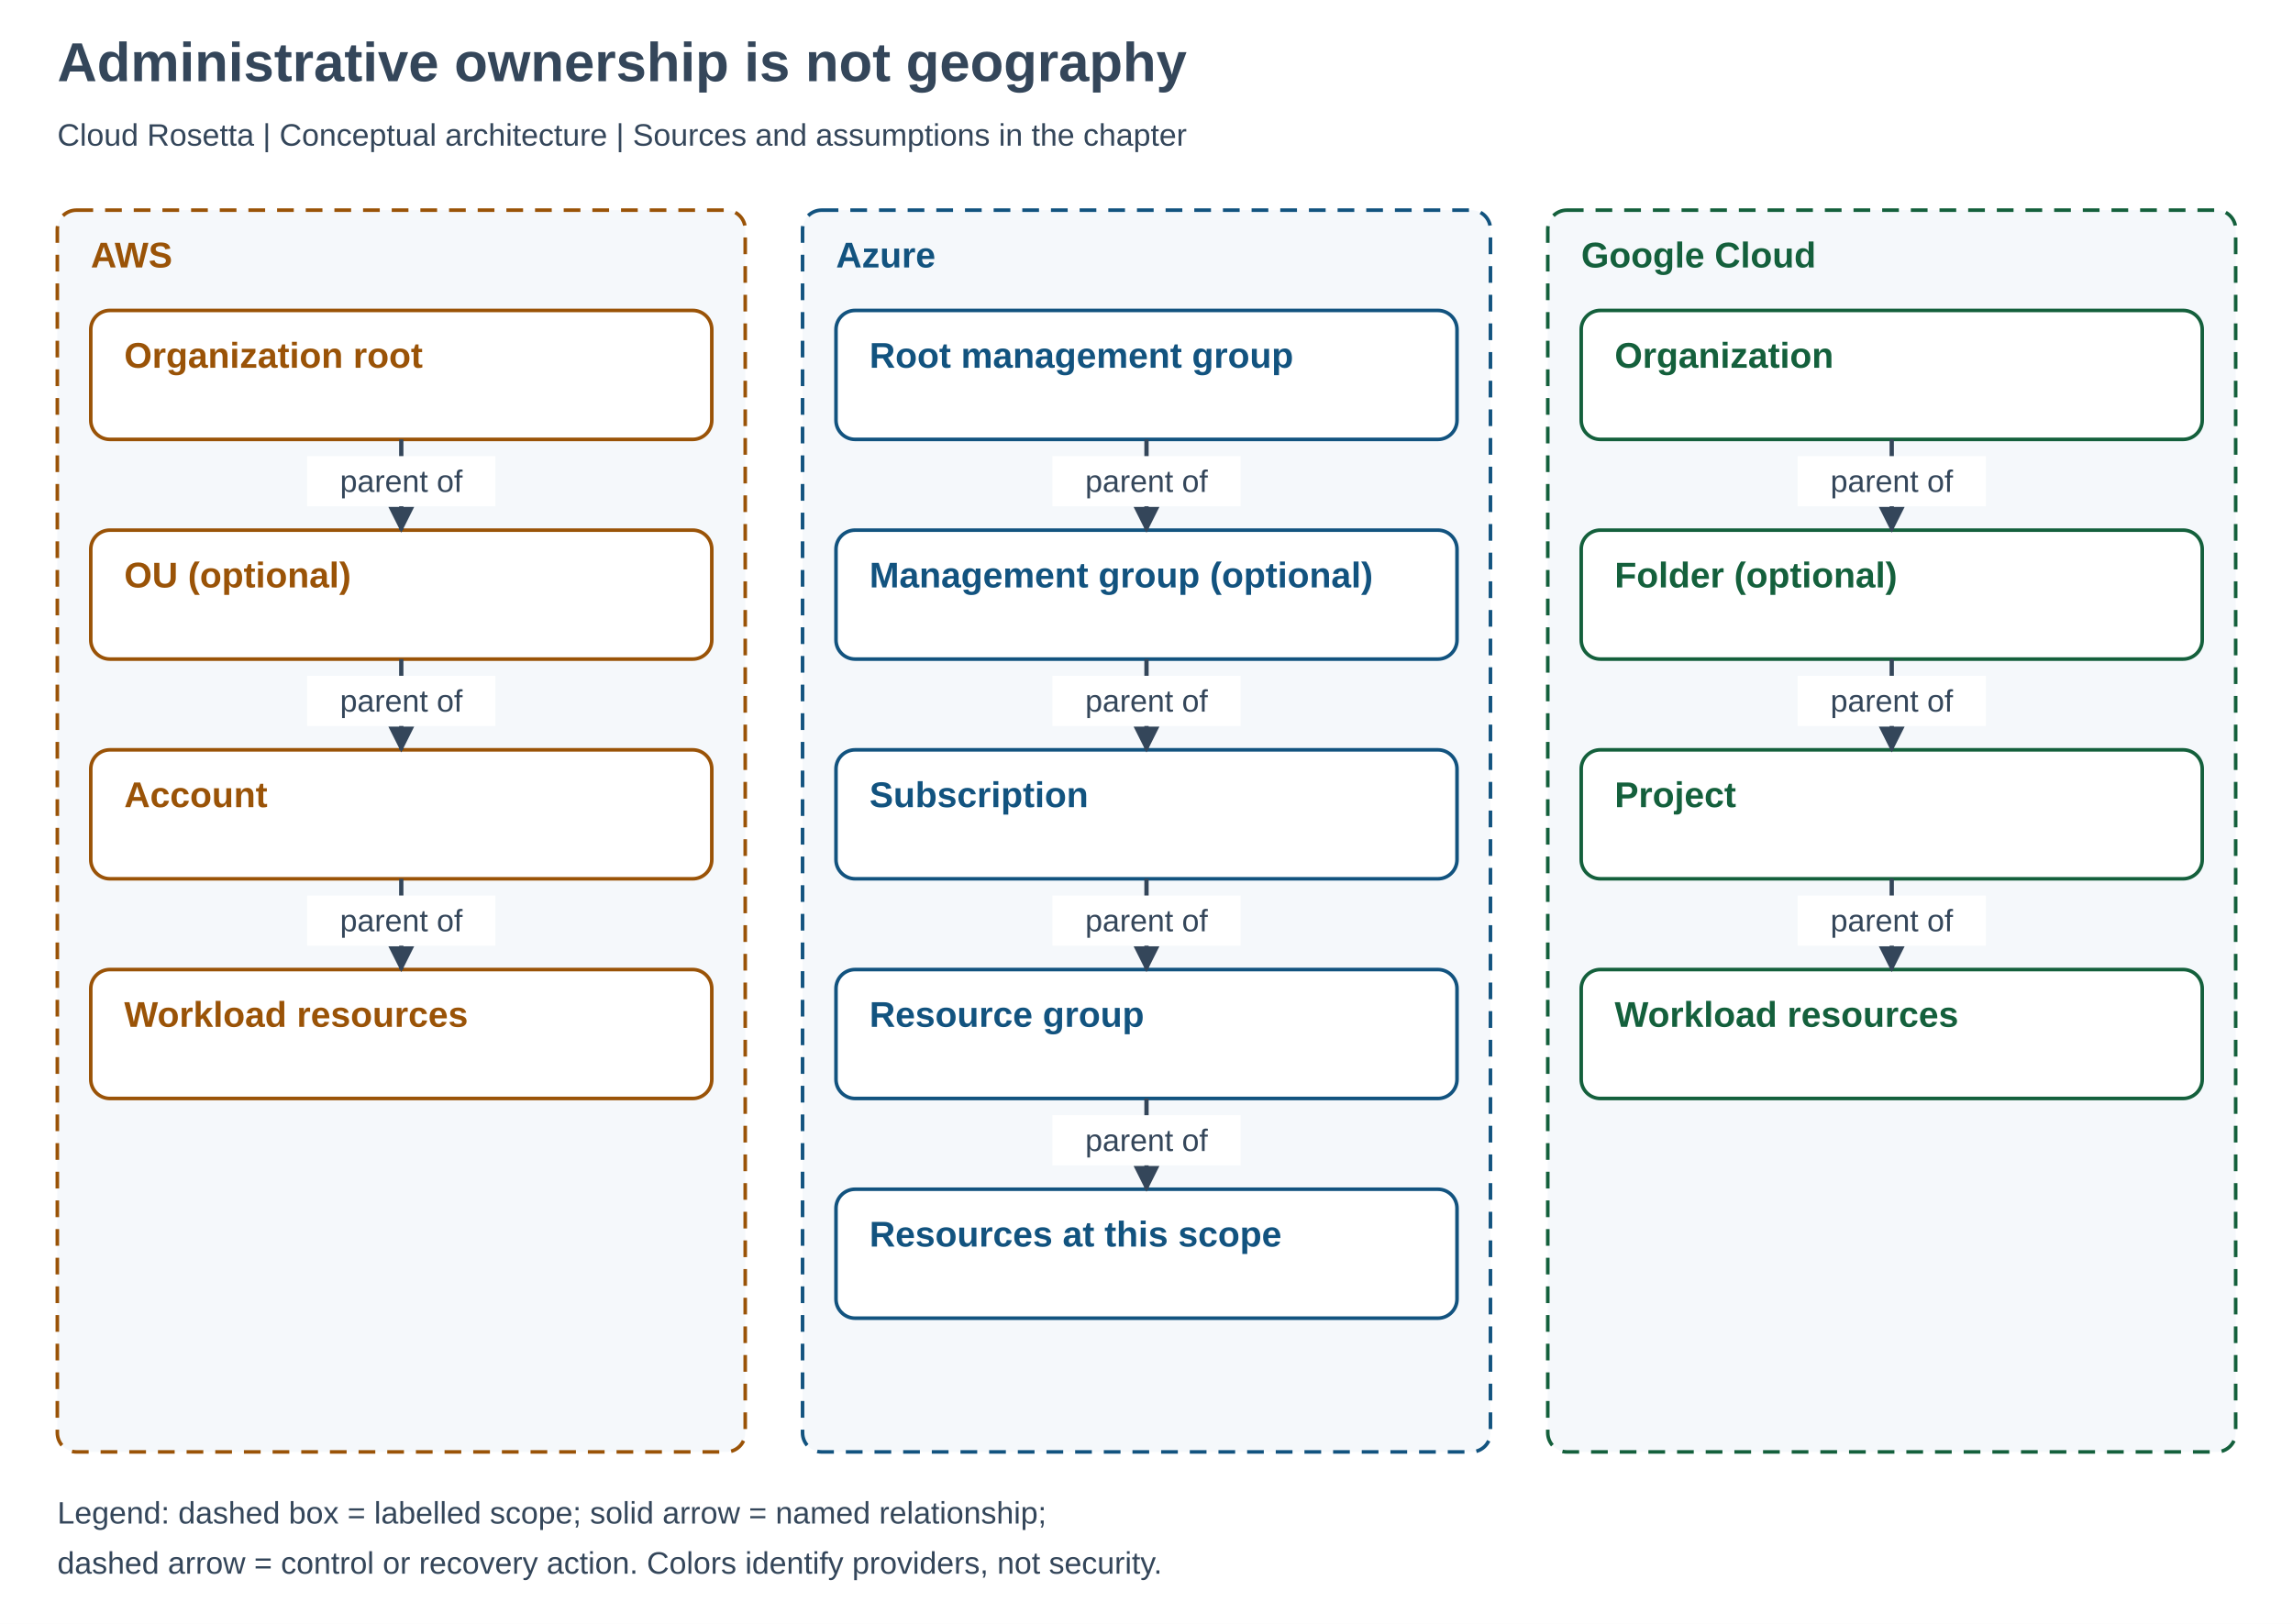
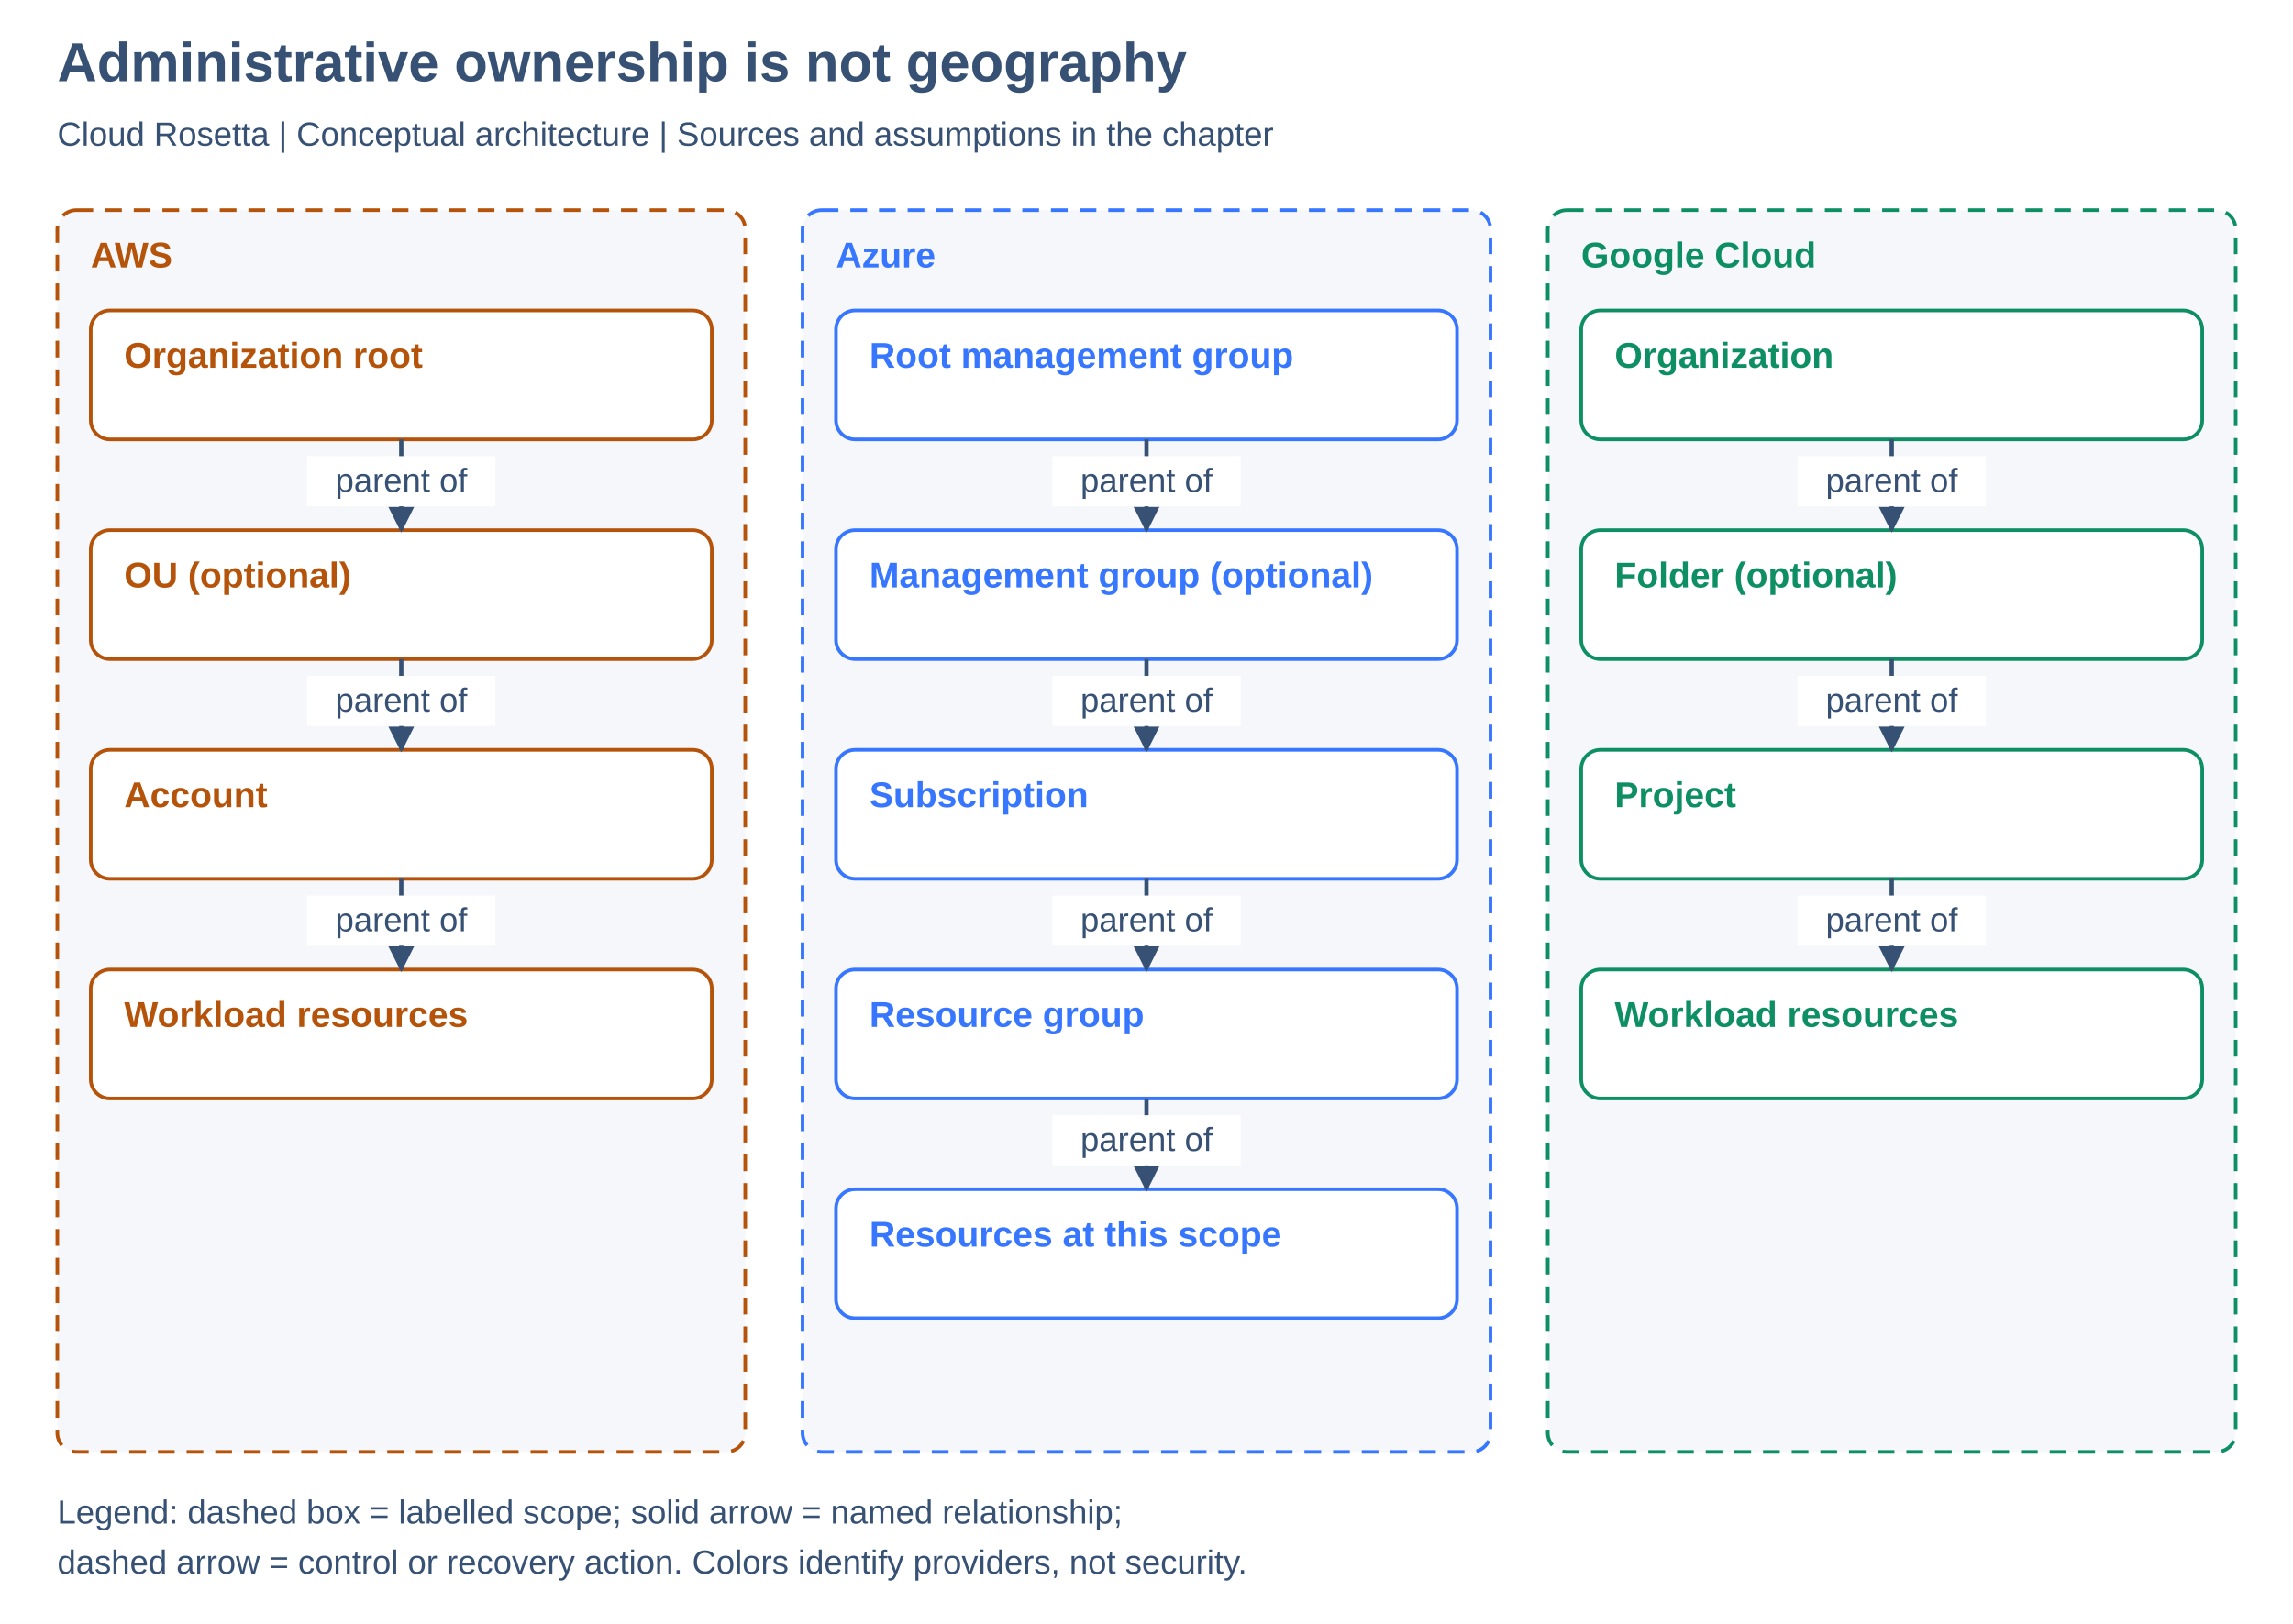
<svg xmlns="http://www.w3.org/2000/svg" viewBox="0 0 960 680" role="img" aria-labelledby="hierarchy-title hierarchy-desc" font-family="Arial, Helvetica, sans-serif">
  <defs>
    <marker id="hierarchy-arrow" viewBox="0 0 10 10" refX="9" refY="5" markerWidth="6" markerHeight="6" orient="auto">
-       <path d="M0,0 L10,5 L0,10 z" fill="#34465a" />
+       <path d="M0,0 L10,5 L0,10 z" fill="#375174" />
    </marker>
  </defs>
  <rect width="960" height="680" fill="#fff" />
-   <text x="24" y="34" font-size="23" fill="#34465a" font-weight="700">
+   <text x="24" y="34" font-size="23" fill="#375174" font-weight="700">
    <tspan x="24" dy="0">Administrative ownership is not geography</tspan>
  </text>
-   <text x="24" y="61" font-size="13" fill="#34465a" font-weight="400">
+   <text x="24" y="61" font-size="14" fill="#375174" font-weight="400">
    <tspan x="24" dy="0">Cloud Rosetta | Conceptual architecture | Sources and assumptions in the chapter</tspan>
  </text>
-   <text x="24" y="638" font-size="13" fill="#34465a" font-weight="400">
+   <text x="24" y="638" font-size="14" fill="#375174" font-weight="400">
    <tspan x="24" dy="0">Legend: dashed box = labelled scope; solid arrow = named relationship;</tspan>
  </text>
-   <text x="24" y="659" font-size="13" fill="#34465a" font-weight="400">
+   <text x="24" y="659" font-size="14" fill="#375174" font-weight="400">
    <tspan x="24" dy="0">dashed arrow = control or recovery action. Colors identify providers, not security.</tspan>
  </text>
-   <rect x="24" y="88" width="288" height="520" rx="8" fill="#f5f8fb" stroke="#9a5307" stroke-width="1.5" stroke-dasharray="7 5" />
-   <text x="38" y="112" font-size="15" fill="#9a5307" font-weight="700">
+   <rect x="24" y="88" width="288" height="520" rx="8" fill="#F5F7FA" stroke="#B45309" stroke-width="1.5" stroke-dasharray="7 5" />
+   <text x="38" y="112" font-size="15" fill="#B45309" font-weight="700">
    <tspan x="38" dy="0">AWS</tspan>
  </text>
-   <rect x="38" y="130" width="260" height="54" rx="8" fill="#ffffff" stroke="#9a5307" stroke-width="1.5" />
-   <text x="52" y="154" font-size="15" fill="#9a5307" font-weight="700">
+   <rect x="38" y="130" width="260" height="54" rx="8" fill="#FFFFFF" stroke="#B45309" stroke-width="1.5" />
+   <text x="52" y="154" font-size="15" fill="#B45309" font-weight="700">
    <tspan x="52" dy="0">Organization root</tspan>
  </text>
-   <rect x="38" y="222" width="260" height="54" rx="8" fill="#ffffff" stroke="#9a5307" stroke-width="1.5" />
-   <text x="52" y="246" font-size="15" fill="#9a5307" font-weight="700">
+   <rect x="38" y="222" width="260" height="54" rx="8" fill="#FFFFFF" stroke="#B45309" stroke-width="1.5" />
+   <text x="52" y="246" font-size="15" fill="#B45309" font-weight="700">
    <tspan x="52" dy="0">OU (optional)</tspan>
  </text>
-   <path d="M168,184 L168,222" fill="none" stroke="#34465a" stroke-width="1.8" marker-end="url(#hierarchy-arrow)" />
+   <path d="M168,184 L168,222" fill="none" stroke="#375174" stroke-width="1.8" marker-end="url(#hierarchy-arrow)" />
  <rect x="128.6" y="191.0" width="78.8" height="21" fill="#fff" />
-   <text x="168.0" y="206.0" text-anchor="middle" font-size="13" fill="#34465a">parent of</text>
-   <rect x="38" y="314" width="260" height="54" rx="8" fill="#ffffff" stroke="#9a5307" stroke-width="1.5" />
-   <text x="52" y="338" font-size="15" fill="#9a5307" font-weight="700">
+   <text x="168.0" y="206.0" text-anchor="middle" font-size="14" fill="#375174">parent of</text>
+   <rect x="38" y="314" width="260" height="54" rx="8" fill="#FFFFFF" stroke="#B45309" stroke-width="1.5" />
+   <text x="52" y="338" font-size="15" fill="#B45309" font-weight="700">
    <tspan x="52" dy="0">Account</tspan>
  </text>
-   <path d="M168,276 L168,314" fill="none" stroke="#34465a" stroke-width="1.8" marker-end="url(#hierarchy-arrow)" />
+   <path d="M168,276 L168,314" fill="none" stroke="#375174" stroke-width="1.8" marker-end="url(#hierarchy-arrow)" />
  <rect x="128.6" y="283.0" width="78.8" height="21" fill="#fff" />
-   <text x="168.0" y="298.0" text-anchor="middle" font-size="13" fill="#34465a">parent of</text>
-   <rect x="38" y="406" width="260" height="54" rx="8" fill="#ffffff" stroke="#9a5307" stroke-width="1.5" />
-   <text x="52" y="430" font-size="15" fill="#9a5307" font-weight="700">
+   <text x="168.0" y="298.0" text-anchor="middle" font-size="14" fill="#375174">parent of</text>
+   <rect x="38" y="406" width="260" height="54" rx="8" fill="#FFFFFF" stroke="#B45309" stroke-width="1.5" />
+   <text x="52" y="430" font-size="15" fill="#B45309" font-weight="700">
    <tspan x="52" dy="0">Workload resources</tspan>
  </text>
-   <path d="M168,368 L168,406" fill="none" stroke="#34465a" stroke-width="1.8" marker-end="url(#hierarchy-arrow)" />
+   <path d="M168,368 L168,406" fill="none" stroke="#375174" stroke-width="1.8" marker-end="url(#hierarchy-arrow)" />
  <rect x="128.6" y="375.0" width="78.8" height="21" fill="#fff" />
-   <text x="168.0" y="390.0" text-anchor="middle" font-size="13" fill="#34465a">parent of</text>
-   <rect x="336" y="88" width="288" height="520" rx="8" fill="#f5f8fb" stroke="#12537f" stroke-width="1.5" stroke-dasharray="7 5" />
-   <text x="350" y="112" font-size="15" fill="#12537f" font-weight="700">
+   <text x="168.0" y="390.0" text-anchor="middle" font-size="14" fill="#375174">parent of</text>
+   <rect x="336" y="88" width="288" height="520" rx="8" fill="#F5F7FA" stroke="#3776FF" stroke-width="1.5" stroke-dasharray="7 5" />
+   <text x="350" y="112" font-size="15" fill="#3776FF" font-weight="700">
    <tspan x="350" dy="0">Azure</tspan>
  </text>
-   <rect x="350" y="130" width="260" height="54" rx="8" fill="#ffffff" stroke="#12537f" stroke-width="1.5" />
-   <text x="364" y="154" font-size="15" fill="#12537f" font-weight="700">
+   <rect x="350" y="130" width="260" height="54" rx="8" fill="#FFFFFF" stroke="#3776FF" stroke-width="1.5" />
+   <text x="364" y="154" font-size="15" fill="#3776FF" font-weight="700">
    <tspan x="364" dy="0">Root management group</tspan>
  </text>
-   <rect x="350" y="222" width="260" height="54" rx="8" fill="#ffffff" stroke="#12537f" stroke-width="1.5" />
-   <text x="364" y="246" font-size="15" fill="#12537f" font-weight="700">
+   <rect x="350" y="222" width="260" height="54" rx="8" fill="#FFFFFF" stroke="#3776FF" stroke-width="1.5" />
+   <text x="364" y="246" font-size="15" fill="#3776FF" font-weight="700">
    <tspan x="364" dy="0">Management group (optional)</tspan>
  </text>
-   <path d="M480,184 L480,222" fill="none" stroke="#34465a" stroke-width="1.8" marker-end="url(#hierarchy-arrow)" />
+   <path d="M480,184 L480,222" fill="none" stroke="#375174" stroke-width="1.8" marker-end="url(#hierarchy-arrow)" />
  <rect x="440.6" y="191.0" width="78.8" height="21" fill="#fff" />
-   <text x="480.0" y="206.0" text-anchor="middle" font-size="13" fill="#34465a">parent of</text>
-   <rect x="350" y="314" width="260" height="54" rx="8" fill="#ffffff" stroke="#12537f" stroke-width="1.5" />
-   <text x="364" y="338" font-size="15" fill="#12537f" font-weight="700">
+   <text x="480.0" y="206.0" text-anchor="middle" font-size="14" fill="#375174">parent of</text>
+   <rect x="350" y="314" width="260" height="54" rx="8" fill="#FFFFFF" stroke="#3776FF" stroke-width="1.5" />
+   <text x="364" y="338" font-size="15" fill="#3776FF" font-weight="700">
    <tspan x="364" dy="0">Subscription</tspan>
  </text>
-   <path d="M480,276 L480,314" fill="none" stroke="#34465a" stroke-width="1.8" marker-end="url(#hierarchy-arrow)" />
+   <path d="M480,276 L480,314" fill="none" stroke="#375174" stroke-width="1.8" marker-end="url(#hierarchy-arrow)" />
  <rect x="440.6" y="283.0" width="78.8" height="21" fill="#fff" />
-   <text x="480.0" y="298.0" text-anchor="middle" font-size="13" fill="#34465a">parent of</text>
-   <rect x="350" y="406" width="260" height="54" rx="8" fill="#ffffff" stroke="#12537f" stroke-width="1.5" />
-   <text x="364" y="430" font-size="15" fill="#12537f" font-weight="700">
+   <text x="480.0" y="298.0" text-anchor="middle" font-size="14" fill="#375174">parent of</text>
+   <rect x="350" y="406" width="260" height="54" rx="8" fill="#FFFFFF" stroke="#3776FF" stroke-width="1.5" />
+   <text x="364" y="430" font-size="15" fill="#3776FF" font-weight="700">
    <tspan x="364" dy="0">Resource group</tspan>
  </text>
-   <path d="M480,368 L480,406" fill="none" stroke="#34465a" stroke-width="1.8" marker-end="url(#hierarchy-arrow)" />
+   <path d="M480,368 L480,406" fill="none" stroke="#375174" stroke-width="1.8" marker-end="url(#hierarchy-arrow)" />
  <rect x="440.6" y="375.0" width="78.8" height="21" fill="#fff" />
-   <text x="480.0" y="390.0" text-anchor="middle" font-size="13" fill="#34465a">parent of</text>
-   <rect x="350" y="498" width="260" height="54" rx="8" fill="#ffffff" stroke="#12537f" stroke-width="1.5" />
-   <text x="364" y="522" font-size="15" fill="#12537f" font-weight="700">
+   <text x="480.0" y="390.0" text-anchor="middle" font-size="14" fill="#375174">parent of</text>
+   <rect x="350" y="498" width="260" height="54" rx="8" fill="#FFFFFF" stroke="#3776FF" stroke-width="1.5" />
+   <text x="364" y="522" font-size="15" fill="#3776FF" font-weight="700">
    <tspan x="364" dy="0">Resources at this scope</tspan>
  </text>
-   <path d="M480,460 L480,498" fill="none" stroke="#34465a" stroke-width="1.8" marker-end="url(#hierarchy-arrow)" />
+   <path d="M480,460 L480,498" fill="none" stroke="#375174" stroke-width="1.8" marker-end="url(#hierarchy-arrow)" />
  <rect x="440.6" y="467.0" width="78.8" height="21" fill="#fff" />
-   <text x="480.0" y="482.0" text-anchor="middle" font-size="13" fill="#34465a">parent of</text>
-   <rect x="648" y="88" width="288" height="520" rx="8" fill="#f5f8fb" stroke="#14603c" stroke-width="1.5" stroke-dasharray="7 5" />
-   <text x="662" y="112" font-size="15" fill="#14603c" font-weight="700">
+   <text x="480.0" y="482.0" text-anchor="middle" font-size="14" fill="#375174">parent of</text>
+   <rect x="648" y="88" width="288" height="520" rx="8" fill="#F5F7FA" stroke="#0E8F63" stroke-width="1.5" stroke-dasharray="7 5" />
+   <text x="662" y="112" font-size="15" fill="#0E8F63" font-weight="700">
    <tspan x="662" dy="0">Google Cloud</tspan>
  </text>
-   <rect x="662" y="130" width="260" height="54" rx="8" fill="#ffffff" stroke="#14603c" stroke-width="1.5" />
-   <text x="676" y="154" font-size="15" fill="#14603c" font-weight="700">
+   <rect x="662" y="130" width="260" height="54" rx="8" fill="#FFFFFF" stroke="#0E8F63" stroke-width="1.5" />
+   <text x="676" y="154" font-size="15" fill="#0E8F63" font-weight="700">
    <tspan x="676" dy="0">Organization</tspan>
  </text>
-   <rect x="662" y="222" width="260" height="54" rx="8" fill="#ffffff" stroke="#14603c" stroke-width="1.5" />
-   <text x="676" y="246" font-size="15" fill="#14603c" font-weight="700">
+   <rect x="662" y="222" width="260" height="54" rx="8" fill="#FFFFFF" stroke="#0E8F63" stroke-width="1.5" />
+   <text x="676" y="246" font-size="15" fill="#0E8F63" font-weight="700">
    <tspan x="676" dy="0">Folder (optional)</tspan>
  </text>
-   <path d="M792,184 L792,222" fill="none" stroke="#34465a" stroke-width="1.8" marker-end="url(#hierarchy-arrow)" />
+   <path d="M792,184 L792,222" fill="none" stroke="#375174" stroke-width="1.8" marker-end="url(#hierarchy-arrow)" />
  <rect x="752.6" y="191.0" width="78.8" height="21" fill="#fff" />
-   <text x="792.0" y="206.0" text-anchor="middle" font-size="13" fill="#34465a">parent of</text>
-   <rect x="662" y="314" width="260" height="54" rx="8" fill="#ffffff" stroke="#14603c" stroke-width="1.5" />
-   <text x="676" y="338" font-size="15" fill="#14603c" font-weight="700">
+   <text x="792.0" y="206.0" text-anchor="middle" font-size="14" fill="#375174">parent of</text>
+   <rect x="662" y="314" width="260" height="54" rx="8" fill="#FFFFFF" stroke="#0E8F63" stroke-width="1.5" />
+   <text x="676" y="338" font-size="15" fill="#0E8F63" font-weight="700">
    <tspan x="676" dy="0">Project</tspan>
  </text>
-   <path d="M792,276 L792,314" fill="none" stroke="#34465a" stroke-width="1.8" marker-end="url(#hierarchy-arrow)" />
+   <path d="M792,276 L792,314" fill="none" stroke="#375174" stroke-width="1.8" marker-end="url(#hierarchy-arrow)" />
  <rect x="752.6" y="283.0" width="78.8" height="21" fill="#fff" />
-   <text x="792.0" y="298.0" text-anchor="middle" font-size="13" fill="#34465a">parent of</text>
-   <rect x="662" y="406" width="260" height="54" rx="8" fill="#ffffff" stroke="#14603c" stroke-width="1.5" />
-   <text x="676" y="430" font-size="15" fill="#14603c" font-weight="700">
+   <text x="792.0" y="298.0" text-anchor="middle" font-size="14" fill="#375174">parent of</text>
+   <rect x="662" y="406" width="260" height="54" rx="8" fill="#FFFFFF" stroke="#0E8F63" stroke-width="1.5" />
+   <text x="676" y="430" font-size="15" fill="#0E8F63" font-weight="700">
    <tspan x="676" dy="0">Workload resources</tspan>
  </text>
-   <path d="M792,368 L792,406" fill="none" stroke="#34465a" stroke-width="1.8" marker-end="url(#hierarchy-arrow)" />
+   <path d="M792,368 L792,406" fill="none" stroke="#375174" stroke-width="1.8" marker-end="url(#hierarchy-arrow)" />
  <rect x="752.6" y="375.0" width="78.8" height="21" fill="#fff" />
-   <text x="792.0" y="390.0" text-anchor="middle" font-size="13" fill="#34465a">parent of</text>
+   <text x="792.0" y="390.0" text-anchor="middle" font-size="14" fill="#375174">parent of</text>
</svg>
